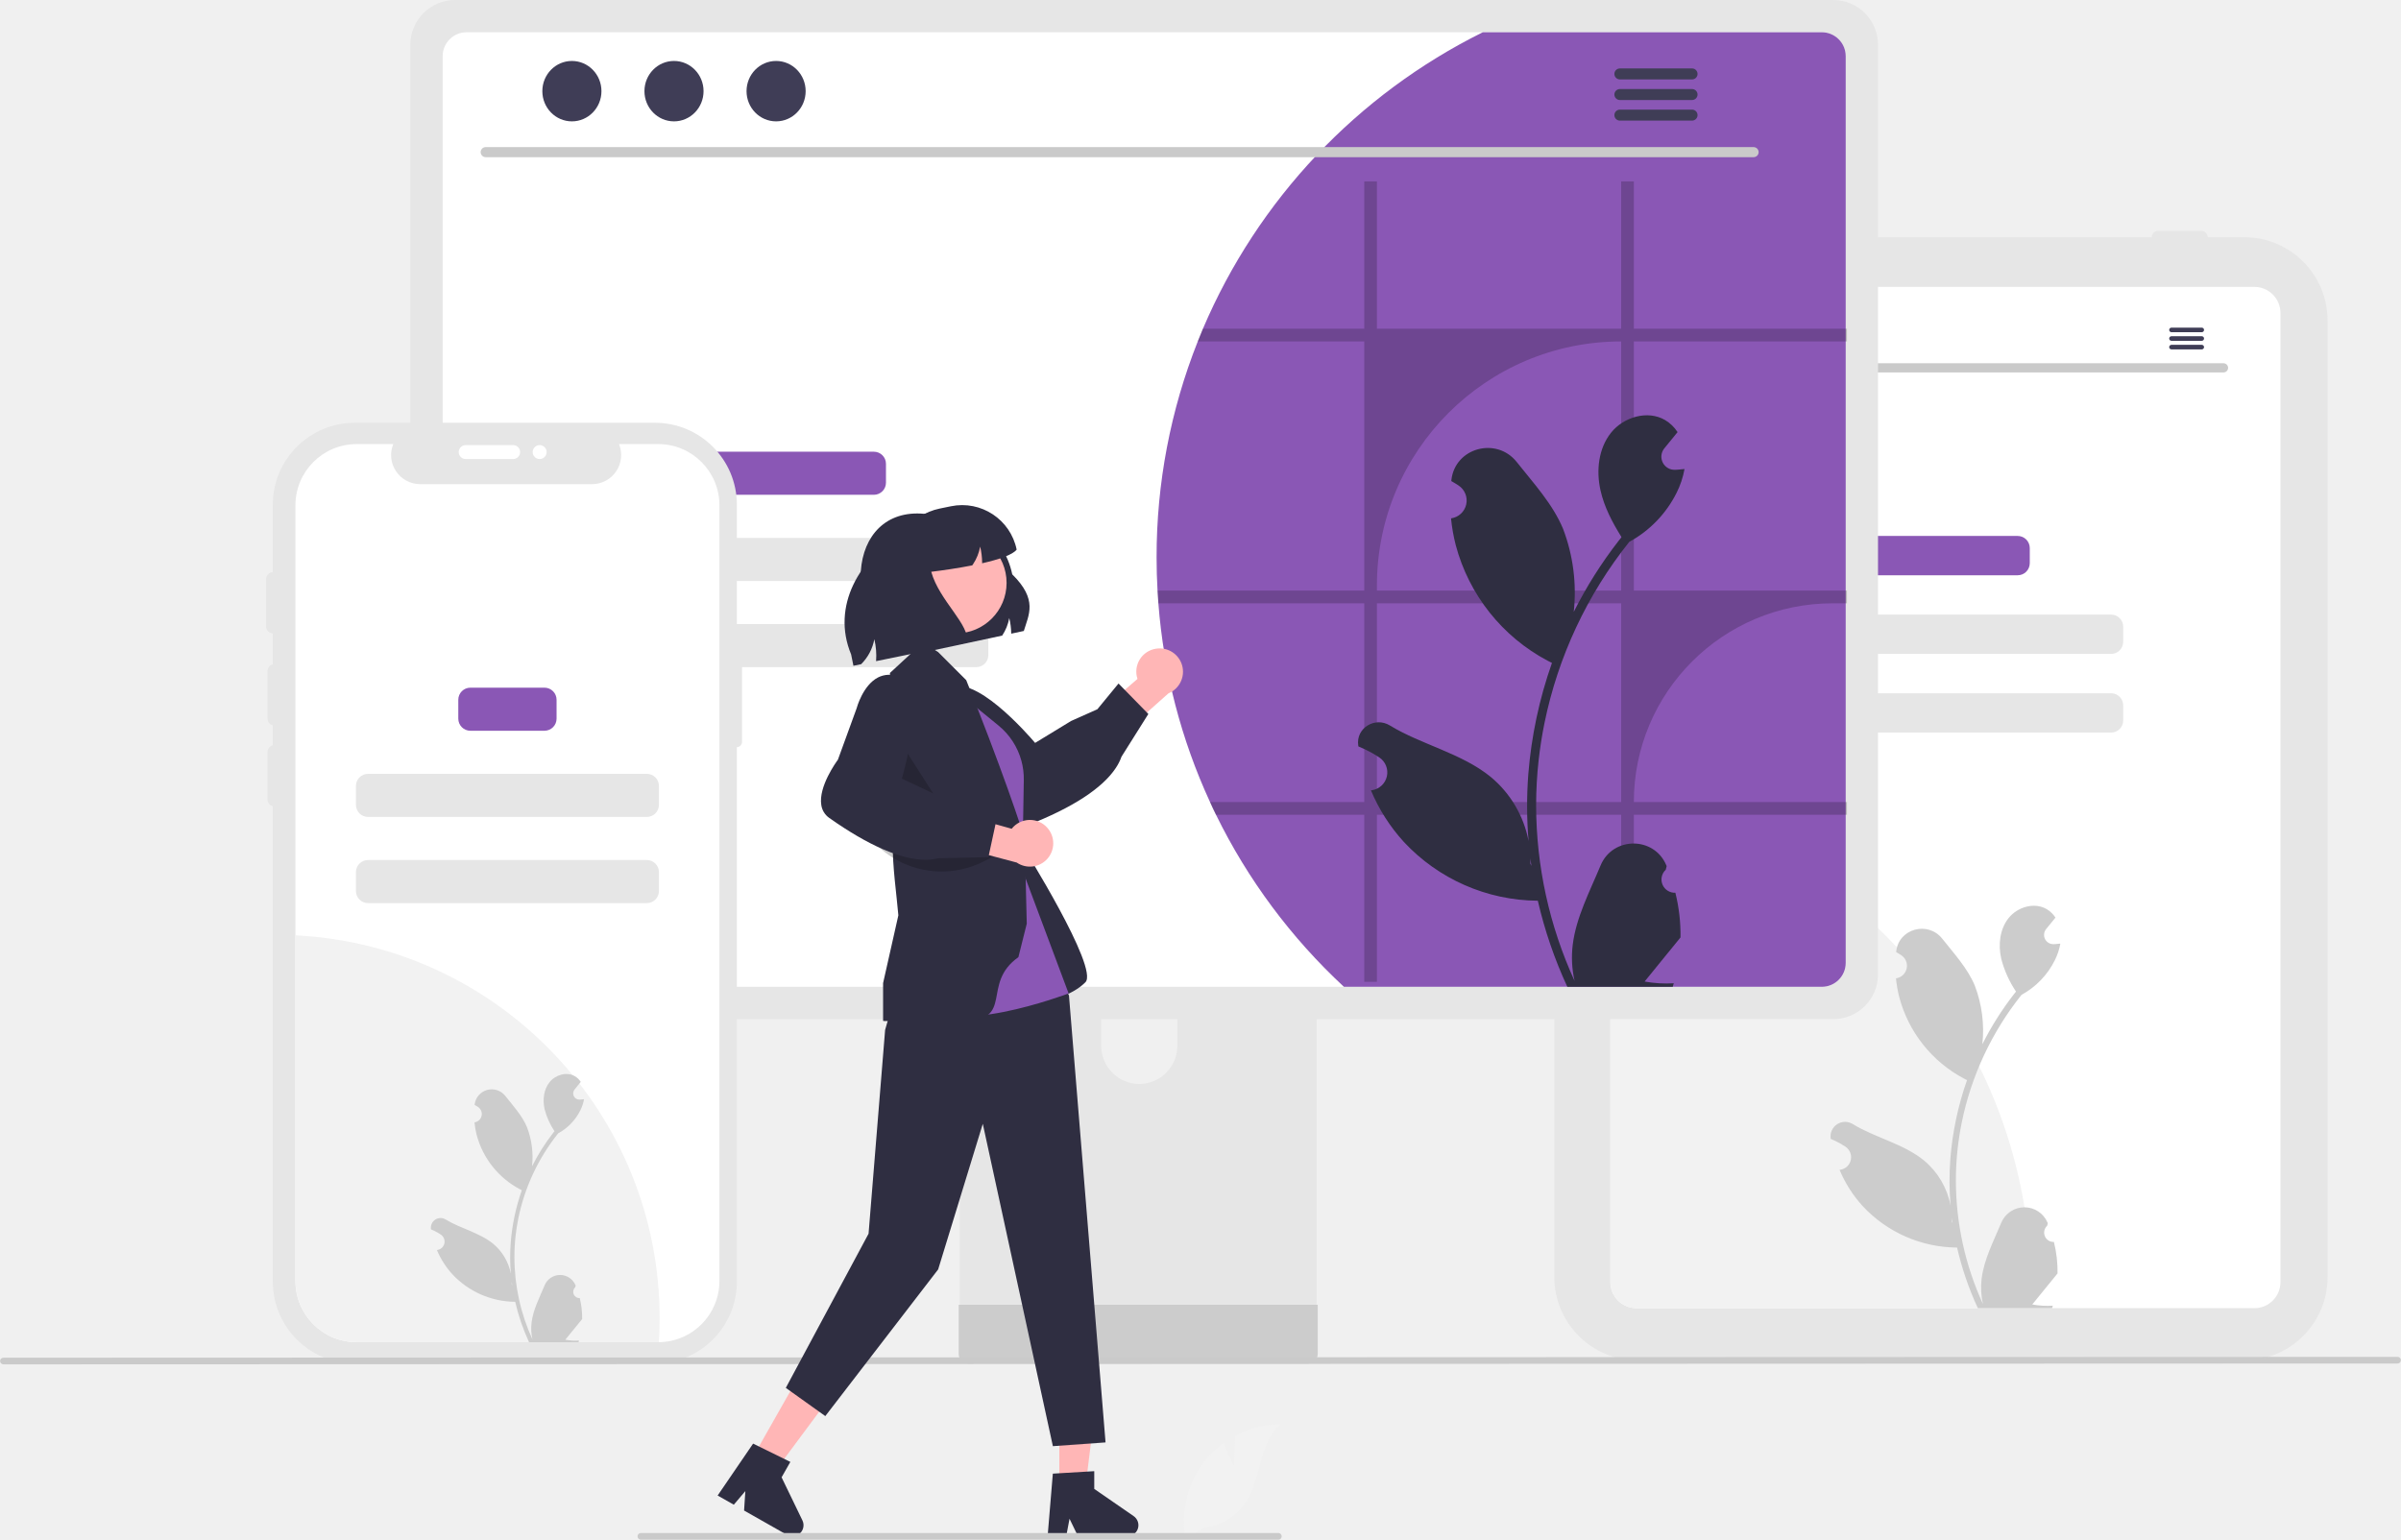
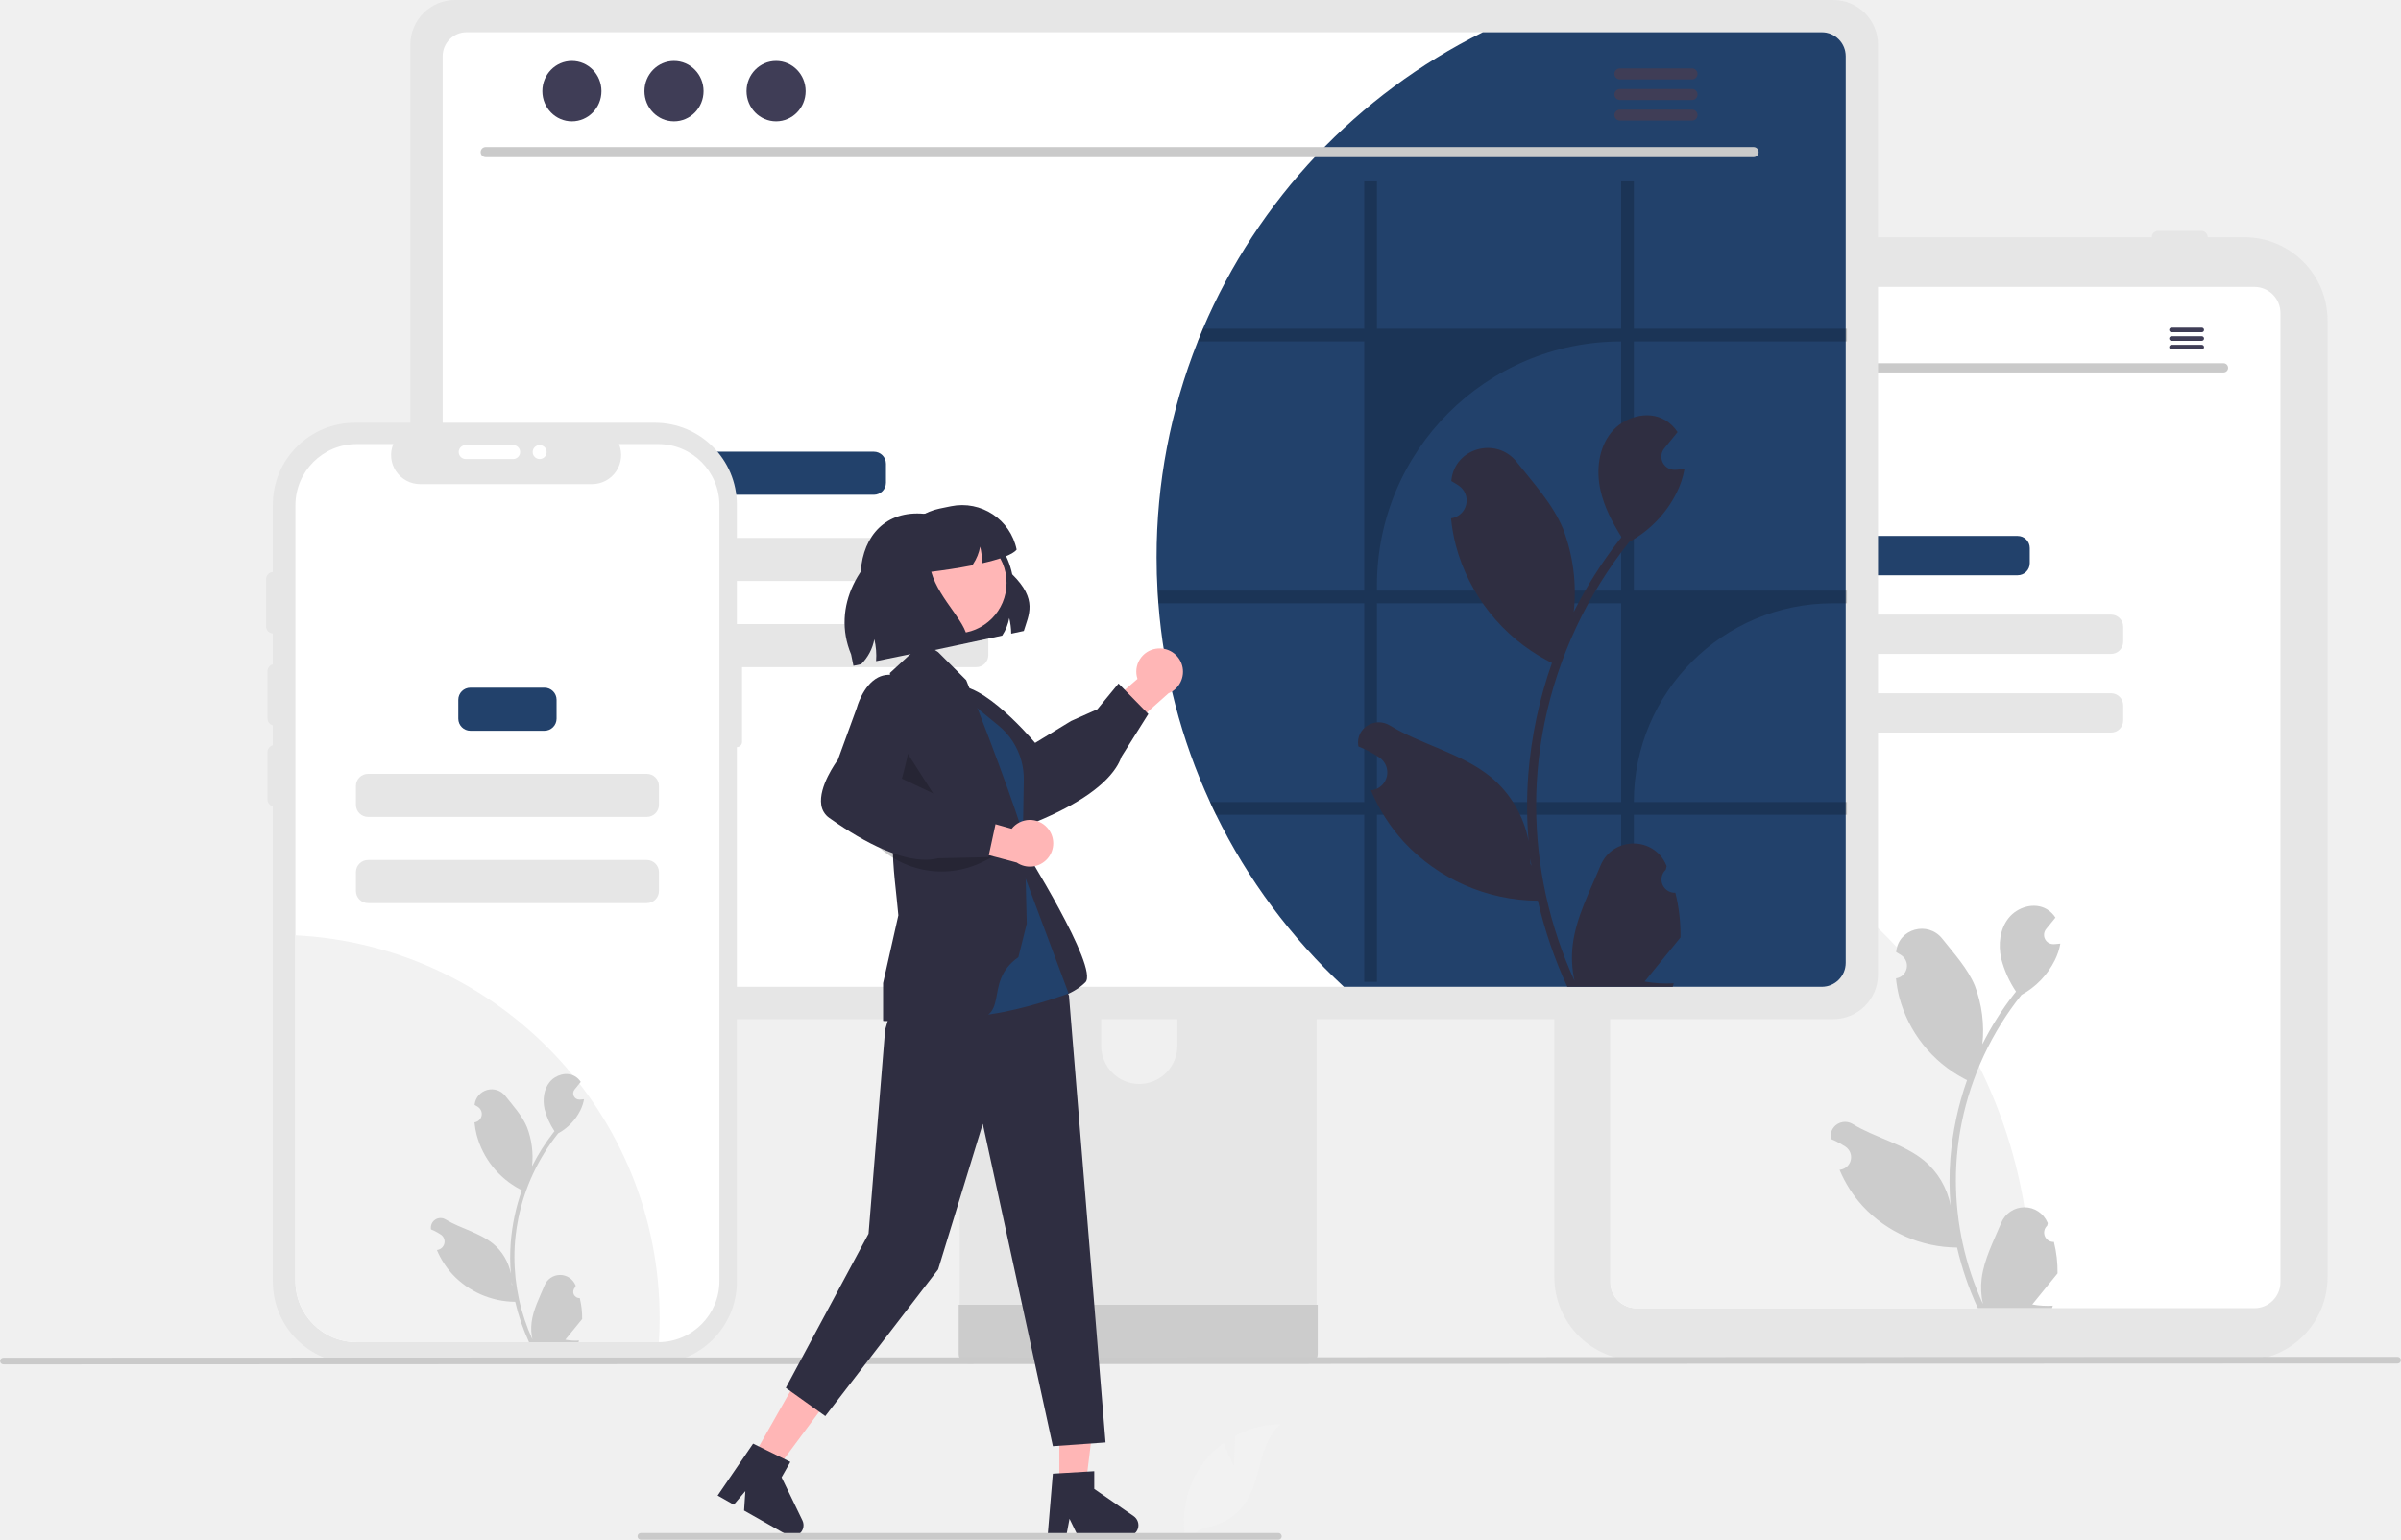
<svg xmlns="http://www.w3.org/2000/svg" data-name="Layer 1" width="860.131" height="551.741" viewBox="0 0 860.131 551.741">
  <path d="M973.935,661.629H756.586A29.859,29.859,0,0,1,726.761,631.804V288.961a29.859,29.859,0,0,1,29.826-29.826H973.935a29.859,29.859,0,0,1,29.826,29.826V631.804A29.859,29.859,0,0,1,973.935,661.629Z" transform="translate(-169.9343 -174.1294)" fill="#e6e6e6" />
  <path d="M977.539,276.933H756.176a9.348,9.348,0,0,0-9.337,9.337V633.583a9.351,9.351,0,0,0,9.337,9.337H977.539a9.348,9.348,0,0,0,9.337-9.337V286.269A9.348,9.348,0,0,0,977.539,276.933Z" transform="translate(-169.9343 -174.1294)" fill="#fff" />
  <path d="M761.899,259.135a2.284,2.284,0,0,1,2.282-2.282h15.516a2.282,2.282,0,1,1,0,4.563H764.181A2.284,2.284,0,0,1,761.899,259.135Z" transform="translate(-169.9343 -174.1294)" fill="#e6e6e6" />
  <path d="M787.454,259.135a2.284,2.284,0,0,1,2.282-2.282H805.251a2.282,2.282,0,1,1,0,4.563H789.736A2.284,2.284,0,0,1,787.454,259.135Z" transform="translate(-169.9343 -174.1294)" fill="#e6e6e6" />
  <path d="M940.785,259.135a2.284,2.284,0,0,1,2.282-2.282h15.516a2.282,2.282,0,0,1,0,4.563H943.067A2.284,2.284,0,0,1,940.785,259.135Z" transform="translate(-169.9343 -174.1294)" fill="#e6e6e6" />
  <path d="M897.533,635.764c0,2.4-.046,4.792-.155,7.155H756.176a9.351,9.351,0,0,1-9.337-9.337V458.767A179.289,179.289,0,0,1,897.533,635.764Z" transform="translate(-169.9343 -174.1294)" fill="#f2f2f2" />
-   <rect x="665.804" y="192.056" width="61.339" height="14.092" rx="4.339" fill="#8a57b5" />
+   <rect x="665.804" y="192.056" width="61.339" height="14.092" rx="4.339" fill="#22416b" />
  <rect x="632.335" y="220.241" width="128.277" height="14.092" rx="4.339" fill="#e6e6e6" />
  <rect x="632.335" y="248.426" width="128.277" height="14.092" rx="4.339" fill="#e6e6e6" />
  <path d="M905.728,619.183a3.348,3.348,0,0,1-2.426-5.803l.229-.912q-.045-.11-.091-.219a8.991,8.991,0,0,0-16.584.062c-2.712,6.533-6.166,13.077-7.016,19.984a26.597,26.597,0,0,0,.467,9.147,106.635,106.635,0,0,1-9.7-44.289,102.923,102.923,0,0,1,.638-11.482q.529-4.688,1.467-9.309a107.87,107.87,0,0,1,21.392-45.718A28.707,28.707,0,0,0,906.043,518.257a21.898,21.898,0,0,0,1.991-5.984c-.581.076-1.172.124-1.753.162-.181.009-.372.019-.553.029l-.068.003a3.317,3.317,0,0,1-2.724-5.404q.376-.463.753-.926c.381-.476.772-.943,1.153-1.42a1.651,1.651,0,0,0,.124-.143c.438-.543.877-1.077,1.315-1.62a9.592,9.592,0,0,0-3.144-3.04c-4.393-2.573-10.453-.791-13.626,3.183-3.183,3.973-3.783,9.548-2.678,14.512a38.439,38.439,0,0,0,5.317,11.854c-.238.305-.486.6-.724.905a108.567,108.567,0,0,0-11.332,17.952,45.132,45.132,0,0,0-2.694-20.963c-2.579-6.222-7.413-11.462-11.67-16.84-5.113-6.461-15.599-3.641-16.499,4.549q-.013.119-.026.238.948.535,1.857,1.136a4.541,4.541,0,0,1-1.831,8.264l-.093.014a45.184,45.184,0,0,0,1.191,6.756,46.523,46.523,0,0,0,23.164,29.157c.372.191.734.381,1.105.562a110.815,110.815,0,0,0-5.965,28.071A105.104,105.104,0,0,0,868.71,606.234l-.029-.2a27.773,27.773,0,0,0-9.481-16.037c-7.296-5.994-17.604-8.201-25.475-13.018a5.212,5.212,0,0,0-7.983,5.071q.016.105.032.21a30.508,30.508,0,0,1,3.421,1.648q.948.535,1.857,1.136a4.541,4.541,0,0,1-1.831,8.264l-.093.014c-.067.01-.124.019-.19.029a45.224,45.224,0,0,0,8.318,13.026,46.564,46.564,0,0,0,33.769,14.817h.01a110.783,110.783,0,0,0,7.442,21.725h26.585c.095-.295.181-.6.267-.896a30.205,30.205,0,0,1-7.356-.438c1.972-2.42,3.945-4.86,5.917-7.28a1.652,1.652,0,0,0,.124-.143c1-1.239,2.011-2.468,3.011-3.707l.001-.002a44.244,44.244,0,0,0-1.296-11.271Zm-30.443-59.887.014-.019-.014.038Zm-5.889,53.084-.229-.514c.01-.372.01-.743,0-1.124,0-.105-.019-.21-.019-.315.086.657.162,1.315.257,1.972Z" transform="translate(-169.9343 -174.1294)" fill="#ccc" />
  <path d="M966.474,307.596H767.241a1.649,1.649,0,0,1,0-3.298H966.474a1.649,1.649,0,0,1,0,3.298Z" transform="translate(-169.9343 -174.1294)" fill="#cacaca" />
  <ellipse cx="607.937" cy="120.446" rx="4.846" ry="4.954" fill="#3f3d56" />
  <ellipse cx="624.678" cy="120.446" rx="4.846" ry="4.954" fill="#3f3d56" />
  <ellipse cx="641.42" cy="120.446" rx="4.846" ry="4.954" fill="#3f3d56" />
  <path d="M958.687,291.536H947.842a.821.821,0,0,0,0,1.642h10.845a.821.821,0,0,0,0-1.642Z" transform="translate(-169.9343 -174.1294)" fill="#3f3d56" />
  <path d="M958.687,294.618H947.842a.821.821,0,0,0,0,1.642h10.845a.821.821,0,0,0,0-1.642Z" transform="translate(-169.9343 -174.1294)" fill="#3f3d56" />
  <path d="M958.687,297.696H947.842a.821.821,0,0,0,0,1.642h10.845a.821.821,0,0,0,0-1.642Z" transform="translate(-169.9343 -174.1294)" fill="#3f3d56" />
  <path d="M635.433,458.897h-115.51a6.163,6.163,0,0,0-6.154,6.17v182.472H641.602V465.067A6.166,6.166,0,0,0,635.433,458.897ZM578.066,562.575a13.704,13.704,0,0,1-13.64-13.64V527.889a13.64,13.64,0,0,1,27.28,0v21.047a13.704,13.704,0,0,1-13.64,13.64Z" transform="translate(-169.9343 -174.1294)" fill="#e6e6e6" />
  <path d="M513.372,641.702V659.307a3.449,3.449,0,0,0,3.442,3.442h121.743a3.459,3.459,0,0,0,3.442-3.442v-17.605Z" transform="translate(-169.9343 -174.1294)" fill="#ccc" />
  <path d="M826.707,174.129H332.947a16.029,16.029,0,0,0-16.003,16.003v333.192a16.018,16.018,0,0,0,16.003,16.003H826.707a16.018,16.018,0,0,0,16.003-16.003V190.132A16.029,16.029,0,0,0,826.707,174.129Z" transform="translate(-169.9343 -174.1294)" fill="#e6e6e6" />
  <path d="M822.585,185.688H337.072a8.577,8.577,0,0,0-8.558,8.576v324.933a8.573,8.573,0,0,0,8.558,8.558H822.585a8.573,8.573,0,0,0,8.558-8.558v-324.933A8.577,8.577,0,0,0,822.585,185.688Z" transform="translate(-169.9343 -174.1294)" fill="#fff" />
-   <path d="M831.144,194.264v324.933a8.573,8.573,0,0,1-8.558,8.558H651.383a210.092,210.092,0,0,1-45.834-61.67q-1.121-2.242-2.135-4.537a208.227,208.227,0,0,1-18.505-71.225c-.125-1.512-.231-3.025-.302-4.555-.231-3.914-.338-7.882-.338-11.868a209.128,209.128,0,0,1,14.75-77.417c.587-1.53,1.21-3.043,1.851-4.555A210.666,210.666,0,0,1,701.131,185.688h121.454A8.577,8.577,0,0,1,831.144,194.264Z" transform="translate(-169.9343 -174.1294)" fill="#8a57b5" />
+   <path d="M831.144,194.264v324.933a8.573,8.573,0,0,1-8.558,8.558H651.383a210.092,210.092,0,0,1-45.834-61.67q-1.121-2.242-2.135-4.537a208.227,208.227,0,0,1-18.505-71.225c-.125-1.512-.231-3.025-.302-4.555-.231-3.914-.338-7.882-.338-11.868a209.128,209.128,0,0,1,14.75-77.417c.587-1.53,1.21-3.043,1.851-4.555A210.666,210.666,0,0,1,701.131,185.688h121.454A8.577,8.577,0,0,1,831.144,194.264Z" transform="translate(-169.9343 -174.1294)" fill="#22416b" />
  <path d="M798.18,230.457h-454.293a1.807,1.807,0,0,1,0-3.613h454.293a1.807,1.807,0,0,1,0,3.613Z" transform="translate(-169.9343 -174.1294)" fill="#cacaca" />
  <ellipse cx="204.876" cy="32.666" rx="10.588" ry="10.823" fill="#3f3d56" />
  <ellipse cx="241.452" cy="32.666" rx="10.588" ry="10.823" fill="#3f3d56" />
  <ellipse cx="278.027" cy="32.666" rx="10.588" ry="10.823" fill="#3f3d56" />
  <path d="M776.158,198.655h-25.981a1.968,1.968,0,0,0,0,3.934h25.981a1.968,1.968,0,0,0,0-3.934Z" transform="translate(-169.9343 -174.1294)" fill="#3f3d56" />
  <path d="M776.158,206.039h-25.981a1.968,1.968,0,0,0,0,3.934h25.981a1.968,1.968,0,0,0,0-3.934Z" transform="translate(-169.9343 -174.1294)" fill="#3f3d56" />
  <path d="M776.158,213.414h-25.981a1.968,1.968,0,0,0,0,3.934h25.981a1.968,1.968,0,0,0,0-3.934Z" transform="translate(-169.9343 -174.1294)" fill="#3f3d56" />
-   <rect x="245.183" y="161.871" width="72.207" height="15.441" rx="4.339" fill="#8a57b5" />
+   <rect x="245.183" y="161.871" width="72.207" height="15.441" rx="4.339" fill="#22416b" />
  <rect x="208.512" y="192.752" width="145.55" height="15.441" rx="4.339" fill="#e6e6e6" />
  <rect x="208.512" y="223.633" width="145.55" height="15.441" rx="4.339" fill="#e6e6e6" />
-   <path d="M390.326,509.127a53.05,53.05,0,0,1-3.345,18.629H337.072a8.573,8.573,0,0,1-8.558-8.558V456.424a52.716,52.716,0,0,1,8.434-.676A53.375,53.375,0,0,1,390.326,509.127Z" transform="translate(-169.9343 -174.1294)" fill="#8a57b5" />
+   <path d="M390.326,509.127a53.05,53.05,0,0,1-3.345,18.629H337.072a8.573,8.573,0,0,1-8.558-8.558V456.424a52.716,52.716,0,0,1,8.434-.676A53.375,53.375,0,0,1,390.326,509.127Z" transform="translate(-169.9343 -174.1294)" fill="#22416b" />
  <path d="M831.589,296.484v-4.555H755.24V239.138H750.702v52.791H663.197V239.138h-4.537v52.791H600.869c-.641,1.512-1.263,3.025-1.851,4.555h59.642v89.285H584.606c.071,1.53.178,3.043.302,4.555h73.751v71.225H603.413q1.014,2.295,2.135,4.537h53.112V525.958h4.537V466.086H750.702V525.958h4.537V466.086h76.349v-4.537H755.24v-0a71.225,71.225,0,0,1,71.225-71.225h5.124v-4.555H755.24V296.484ZM750.702,461.548H663.197V390.324H750.702Zm0-75.78H663.197v-1.779a87.505,87.505,0,0,1,87.505-87.505h0Z" transform="translate(-169.9343 -174.1294)" opacity="0.2" />
  <path d="M770.116,494.045a4.755,4.755,0,0,1-3.446-8.241c.12-.477.206-.819.326-1.295q-.064-.156-.129-.311c-4.377-10.438-19.213-10.366-23.553.088-3.852,9.278-8.757,18.572-9.964,28.382A37.774,37.774,0,0,0,734.012,525.658a151.444,151.444,0,0,1-13.776-62.9,146.174,146.174,0,0,1,.907-16.307q.751-6.658,2.084-13.221a153.199,153.199,0,0,1,30.381-64.93,40.771,40.771,0,0,0,16.956-17.592,31.1,31.1,0,0,0,2.828-8.499c-.825.108-1.664.176-2.49.23-.257.013-.528.027-.785.041l-.097.004a4.711,4.711,0,0,1-3.869-7.675q.535-.658,1.07-1.315c.541-.677,1.096-1.34,1.637-2.016a2.346,2.346,0,0,0,.176-.203c.623-.771,1.245-1.529,1.868-2.301a13.622,13.622,0,0,0-4.466-4.317c-6.239-3.654-14.845-1.123-19.352,4.52-4.52,5.643-5.372,13.56-3.803,20.61,1.34,6.036,4.263,11.57,7.551,16.835-.338.433-.69.853-1.029,1.286a154.188,154.188,0,0,0-16.093,25.496,64.098,64.098,0,0,0-3.827-29.772c-3.663-8.836-10.528-16.278-16.574-23.917-7.262-9.175-22.153-5.171-23.433,6.46q-.019.169-.036.338,1.347.76,2.637,1.613a6.449,6.449,0,0,1-2.6,11.737l-.132.02a64.174,64.174,0,0,0,1.692,9.595,66.072,66.072,0,0,0,32.898,41.41c.528.271,1.042.541,1.57.798a157.381,157.381,0,0,0-8.471,39.867,149.27,149.27,0,0,0,.108,24.102l-.041-.284a39.444,39.444,0,0,0-13.465-22.775c-10.362-8.512-25.002-11.647-36.181-18.489-5.381-3.294-12.277.963-11.338,7.201q.022.149.046.299a43.328,43.328,0,0,1,4.858,2.341q1.347.76,2.637,1.613a6.45,6.45,0,0,1-2.6,11.737l-.132.02c-.095.014-.176.027-.271.041a64.227,64.227,0,0,0,11.814,18.499,66.131,66.131,0,0,0,47.96,21.043h.014a157.336,157.336,0,0,0,10.569,30.854h37.756c.135-.42.257-.853.379-1.272a42.897,42.897,0,0,1-10.447-.622c2.801-3.437,5.603-6.902,8.404-10.339a2.344,2.344,0,0,0,.176-.203c1.421-1.759,2.855-3.505,4.276-5.264l.001-.002a62.836,62.836,0,0,0-1.841-16.007Zm-43.236-85.052.02-.027-.02.054Zm-8.363,75.39-.325-.731c.014-.528.014-1.056,0-1.597,0-.149-.027-.298-.027-.447.122.934.23,1.868.365,2.801Z" transform="translate(-169.9343 -174.1294)" fill="#2f2e41" />
  <path d="M433.911,405.741h0V354.998A29.369,29.369,0,0,0,404.542,325.629H297.035a29.369,29.369,0,0,0-29.369,29.369v278.382a29.369,29.369,0,0,0,29.369,29.369h107.507a29.369,29.369,0,0,0,29.369-29.369V441.861h0a1.852,1.852,0,0,0,1.852-1.852V407.594A1.852,1.852,0,0,0,433.911,405.741Z" transform="translate(-169.9343 -174.1294)" fill="#e6e6e6" />
  <path d="M427.661,355.199v277.98a21.919,21.919,0,0,1-21.69,21.92,1.926,1.926,0,0,1-.24.01h-108.03a21.932,21.932,0,0,1-21.93-21.93v-277.98a21.932,21.932,0,0,1,21.93-21.93h13.11a10.427,10.427,0,0,0,9.65,14.36h61.59a10.435,10.435,0,0,0,9.64-14.36h14.04A21.932,21.932,0,0,1,427.661,355.199Z" transform="translate(-169.9343 -174.1294)" fill="#fff" />
  <path d="M406.241,646.529q0,4.32-.27,8.57a1.926,1.926,0,0,1-.24.01h-108.03a21.932,21.932,0,0,1-21.93-21.93v-123.88A137.388,137.388,0,0,1,406.241,646.529Z" transform="translate(-169.9343 -174.1294)" fill="#f2f2f2" />
  <path d="M268.261,434.129a2.503,2.503,0,0,1-2.5-2.5v-17a2.5,2.5,0,0,1,5,0v17A2.503,2.503,0,0,1,268.261,434.129Z" transform="translate(-169.9343 -174.1294)" fill="#e6e6e6" />
-   <rect x="164.178" y="246.426" width="35.207" height="15.441" rx="4.339" fill="#8a57b5" />
+   <rect x="164.178" y="246.426" width="35.207" height="15.441" rx="4.339" fill="#22416b" />
  <rect x="127.507" y="277.307" width="108.55" height="15.441" rx="4.339" fill="#e6e6e6" />
  <rect x="127.507" y="308.188" width="108.55" height="15.441" rx="4.339" fill="#e6e6e6" />
  <path d="M377.621,639.29a2.231,2.231,0,0,1-1.617-3.867l.153-.608q-.03-.073-.061-.146a5.992,5.992,0,0,0-11.053.041c-1.808,4.354-4.109,8.715-4.676,13.319a17.726,17.726,0,0,0,.311,6.096,71.068,71.068,0,0,1-6.465-29.517,68.595,68.595,0,0,1,.425-7.652q.352-3.124.978-6.204a71.891,71.891,0,0,1,14.257-30.469,19.132,19.132,0,0,0,7.957-8.256,14.595,14.595,0,0,0,1.327-3.988c-.387.051-.781.083-1.168.108-.121.006-.248.013-.368.019l-.046.002a2.211,2.211,0,0,1-1.816-3.602q.251-.309.502-.617c.254-.318.514-.629.768-.946a1.101,1.101,0,0,0,.083-.095c.292-.362.584-.718.876-1.08a6.392,6.392,0,0,0-2.096-2.026c-2.928-1.715-6.966-.527-9.081,2.121-2.121,2.648-2.521,6.363-1.784,9.672a25.618,25.618,0,0,0,3.544,7.9c-.159.203-.324.4-.483.603a72.355,72.355,0,0,0-7.552,11.964,30.079,30.079,0,0,0-1.796-13.971c-1.719-4.147-4.941-7.639-7.778-11.223a6.174,6.174,0,0,0-10.996,3.032q-.009.079-.017.158.632.357,1.238.757a3.027,3.027,0,0,1-1.22,5.508l-.062.01a30.115,30.115,0,0,0,.794,4.502,31.006,31.006,0,0,0,15.438,19.432c.248.127.489.254.737.375a73.853,73.853,0,0,0-3.975,18.708,70.049,70.049,0,0,0,.051,11.31l-.019-.133a18.51,18.51,0,0,0-6.319-10.688c-4.863-3.994-11.732-5.465-16.978-8.676a3.474,3.474,0,0,0-5.32,3.379l.021.14a20.333,20.333,0,0,1,2.28,1.099q.632.357,1.238.757a3.027,3.027,0,0,1-1.22,5.508l-.062.009c-.044.006-.083.013-.127.019a30.14,30.14,0,0,0,5.544,8.681,31.033,31.033,0,0,0,22.506,9.875h.006a73.831,73.831,0,0,0,4.96,14.479h17.718c.064-.197.121-.4.178-.597a20.13,20.13,0,0,1-4.903-.292c1.315-1.613,2.629-3.239,3.944-4.852a1.101,1.101,0,0,0,.083-.095c.667-.826,1.34-1.645,2.007-2.47l0-.001a29.487,29.487,0,0,0-.864-7.512ZM357.332,599.378l.009-.013-.009.025Zm-3.925,35.378-.152-.343c.006-.248.006-.495,0-.749,0-.07-.013-.14-.013-.21.057.438.108.876.171,1.315Z" transform="translate(-169.9343 -174.1294)" fill="#ccc" />
  <path d="M267.761,401.129a2.503,2.503,0,0,1-2.5-2.5v-17a2.5,2.5,0,0,1,5,0v17A2.503,2.503,0,0,1,267.761,401.129Z" transform="translate(-169.9343 -174.1294)" fill="#e6e6e6" />
  <path d="M334.261,336.129a2.503,2.503,0,0,1,2.5-2.5h17a2.5,2.5,0,0,1,0,5h-17A2.503,2.503,0,0,1,334.261,336.129Z" transform="translate(-169.9343 -174.1294)" fill="#fff" />
  <path d="M268.261,463.129a2.503,2.503,0,0,1-2.5-2.5v-17a2.5,2.5,0,0,1,5,0v17A2.503,2.503,0,0,1,268.261,463.129Z" transform="translate(-169.9343 -174.1294)" fill="#e6e6e6" />
  <circle cx="193.326" cy="162" r="2.5" fill="#fff" />
  <path d="M1028.875,662.742l-857.75.307a1.191,1.191,0,0,1,0-2.381l857.75-.307a1.191,1.191,0,0,1,0,2.381Z" transform="translate(-169.9343 -174.1294)" fill="#cacaca" />
  <path d="M536.708,400.236l-4.512.967a25.975,25.975,0,0,0-.701-5.602,16.821,16.821,0,0,1-2.54,6.294l-25.876,5.526-24.843-26.218c-.038-13.109,7.242-23.071,20.293-23.071.787,0,1.602.038,2.426.114a27.604,27.604,0,0,1,31.601,21.696C541.807,389.051,538.452,394.406,536.708,400.236Z" transform="translate(-169.9343 -174.1294)" fill="#2f2e41" />
  <polygon points="379.495 532.711 388.881 532.711 393.347 496.506 379.493 496.507 379.495 532.711" fill="#ffb6b6" />
  <path d="M547.102,702.21l14.838-.886v6.357l14.107,9.743a3.971,3.971,0,0,1-2.256,7.239H556.125l-3.045-6.288-1.189,6.288H545.231Z" transform="translate(-169.9343 -174.1294)" fill="#2f2e41" />
  <polygon points="269.531 522.494 277.695 527.126 299.445 497.841 287.396 491.005 269.531 522.494" fill="#ffb6b6" />
  <path d="M439.726,691.448l13.342,6.552-3.137,5.529,7.461,15.435a3.971,3.971,0,0,1-5.535,5.182l-15.364-8.717.455-6.972-4.137,4.882-5.793-3.287Z" transform="translate(-169.9343 -174.1294)" fill="#2f2e41" />
  <path d="M584.124,406.578A8.313,8.313,0,0,0,577.424,417.422l-14.363,12.432,5.426,10.571,20.037-17.841a8.358,8.358,0,0,0-4.4-16.005Z" transform="translate(-169.9343 -174.1294)" fill="#ffb6b6" />
  <path d="M569.66,449.329c-4.791,7.256-15.529,14.264-31.465,20.477a6.839,6.839,0,0,1-5.498-.18c-6.014-2.737-9.868-12.912-10.23-13.899l-11.648-15.713c-.207-.229-5.654-6.411-5.031-12.488a8.877,8.877,0,0,1,3.823-6.362c8.817-6.536,28.579,16.165,31.143,19.183l12.897-7.858,9.397-4.193,7.586-9.231L581.315,429.987l-9.607,15.283A18.418,18.418,0,0,1,569.66,449.329Z" transform="translate(-169.9343 -174.1294)" fill="#2f2e41" />
  <path d="M536.162,477.169s27.598,43.961,22.598,48.961-12.781,6.313-12.781,6.313l-17.219-22.313Z" transform="translate(-169.9343 -174.1294)" fill="#2f2e41" />
  <path d="M511.761,417.129l13.007,8.799a33.552,33.552,0,0,1,13.072,38.276l-3.662,11.13Z" transform="translate(-169.9343 -174.1294)" fill="#2f2e41" />
  <polygon points="318.826 363 317.087 369.057 311.153 442.098 281.507 497.348 295.656 507.454 336.083 454.899 352.073 402.716 377.184 518.235 396.05 516.887 382.947 356.722 358.084 311.639 318.826 363" fill="#2f2e41" />
-   <path d="M509.548,419.342,527.652,434.137a24.655,24.655,0,0,1,8.184,12.603v0a24.655,24.655,0,0,1,.865,6.901l-.539,32.127,16.598,44.361s-45,17-51,2S509.548,419.342,509.548,419.342Z" transform="translate(-169.9343 -174.1294)" fill="#8a57b5" />
+   <path d="M509.548,419.342,527.652,434.137a24.655,24.655,0,0,1,8.184,12.603v0a24.655,24.655,0,0,1,.865,6.901l-.539,32.127,16.598,44.361s-45,17-51,2S509.548,419.342,509.548,419.342Z" transform="translate(-169.9343 -174.1294)" fill="#22416b" />
  <path d="M514.963,539.916c-22.48,0-27.959.169-28.314.097l-.356-.072V526.42l5.467-24.291c-.639-7.541-2.136-17.485-2-26,.49-30.775-1.023-60.837-1.023-60.837l11.898-10.983L506.041,407.827l10.026,10.026c11.654,28.682,20.902,55.684,20.961,57.418l.733,29.858-3,12C521.189,526.71,533.589,539.916,514.963,539.916Z" transform="translate(-169.9343 -174.1294)" fill="#2f2e41" />
  <polygon points="323.846 267.973 321.113 285.031 339.614 292.662 323.846 267.973" opacity="0.2" />
  <circle cx="342.484" cy="208.867" r="18.114" fill="#ffb6b6" />
  <path d="M482.067,474.903l0,0a33.272,33.272,0,0,0,39.94,8.073l3.942-1.951Z" transform="translate(-169.9343 -174.1294)" opacity="0.2" />
  <path d="M545.098,470.733a8.313,8.313,0,0,0-12.741.385l-18.289-5.134-5.831,10.353,25.929,6.888a8.358,8.358,0,0,0,10.931-12.492Z" transform="translate(-169.9343 -174.1294)" fill="#ffb6b6" />
  <path d="M501.454,482.222c-8.695.001-20.461-5.097-34.427-14.972a6.839,6.839,0,0,1-2.88-4.687c-1.03-6.527,5.336-15.35,5.96-16.196L476.8,427.989c.077-.299,2.234-8.25,7.648-11.08a8.877,8.877,0,0,1,7.415-.316c10.313,3.756,2.26,32.756,1.155,36.559l13.664,6.431,8.677,5.531,11.883,1.243-3.226,14.931-18.047.406A18.418,18.418,0,0,1,501.454,482.222Z" transform="translate(-169.9343 -174.1294)" fill="#2f2e41" />
  <path d="M534.139,371.08c-1.45,1.886-6.445,3.554-12.379,4.9.009-.123.009-.246.009-.37a25.974,25.974,0,0,0-.701-5.602,16.821,16.821,0,0,1-2.54,6.294c-.095.142-.19.284-.294.427-5.09,1.005-10.474,1.782-14.692,2.303,2.9,10.445,14.019,19.014,12.815,25.365l-32.578,6.654a25.539,25.539,0,0,0-.626-7.867,16.934,16.934,0,0,1-4.72,8.957l-2.768.569-.825-4.066c-7.147-17.166,2.815-34.739,19.137-43.829a19.84,19.84,0,0,1,12.569-8.436l4.066-.834A19.934,19.934,0,0,1,534.139,371.08Z" transform="translate(-169.9343 -174.1294)" fill="#2f2e41" />
  <path d="M611.961,699.466l.482-10.832a34.983,34.983,0,0,1,16.317-4.131c-7.837,6.407-6.858,18.758-12.171,27.375a21.043,21.043,0,0,1-15.431,9.724l-6.558,4.015a35.261,35.261,0,0,1,7.432-28.573,34.06,34.06,0,0,1,6.26-5.816C609.863,695.37,611.961,699.466,611.961,699.466Z" transform="translate(-169.9343 -174.1294)" fill="#f2f2f2" />
  <path d="M627.861,725.871H399.479a1.191,1.191,0,0,1,0-2.381H627.861a1.191,1.191,0,1,1,0,2.381Z" transform="translate(-169.9343 -174.1294)" fill="#cacaca" />
</svg>
